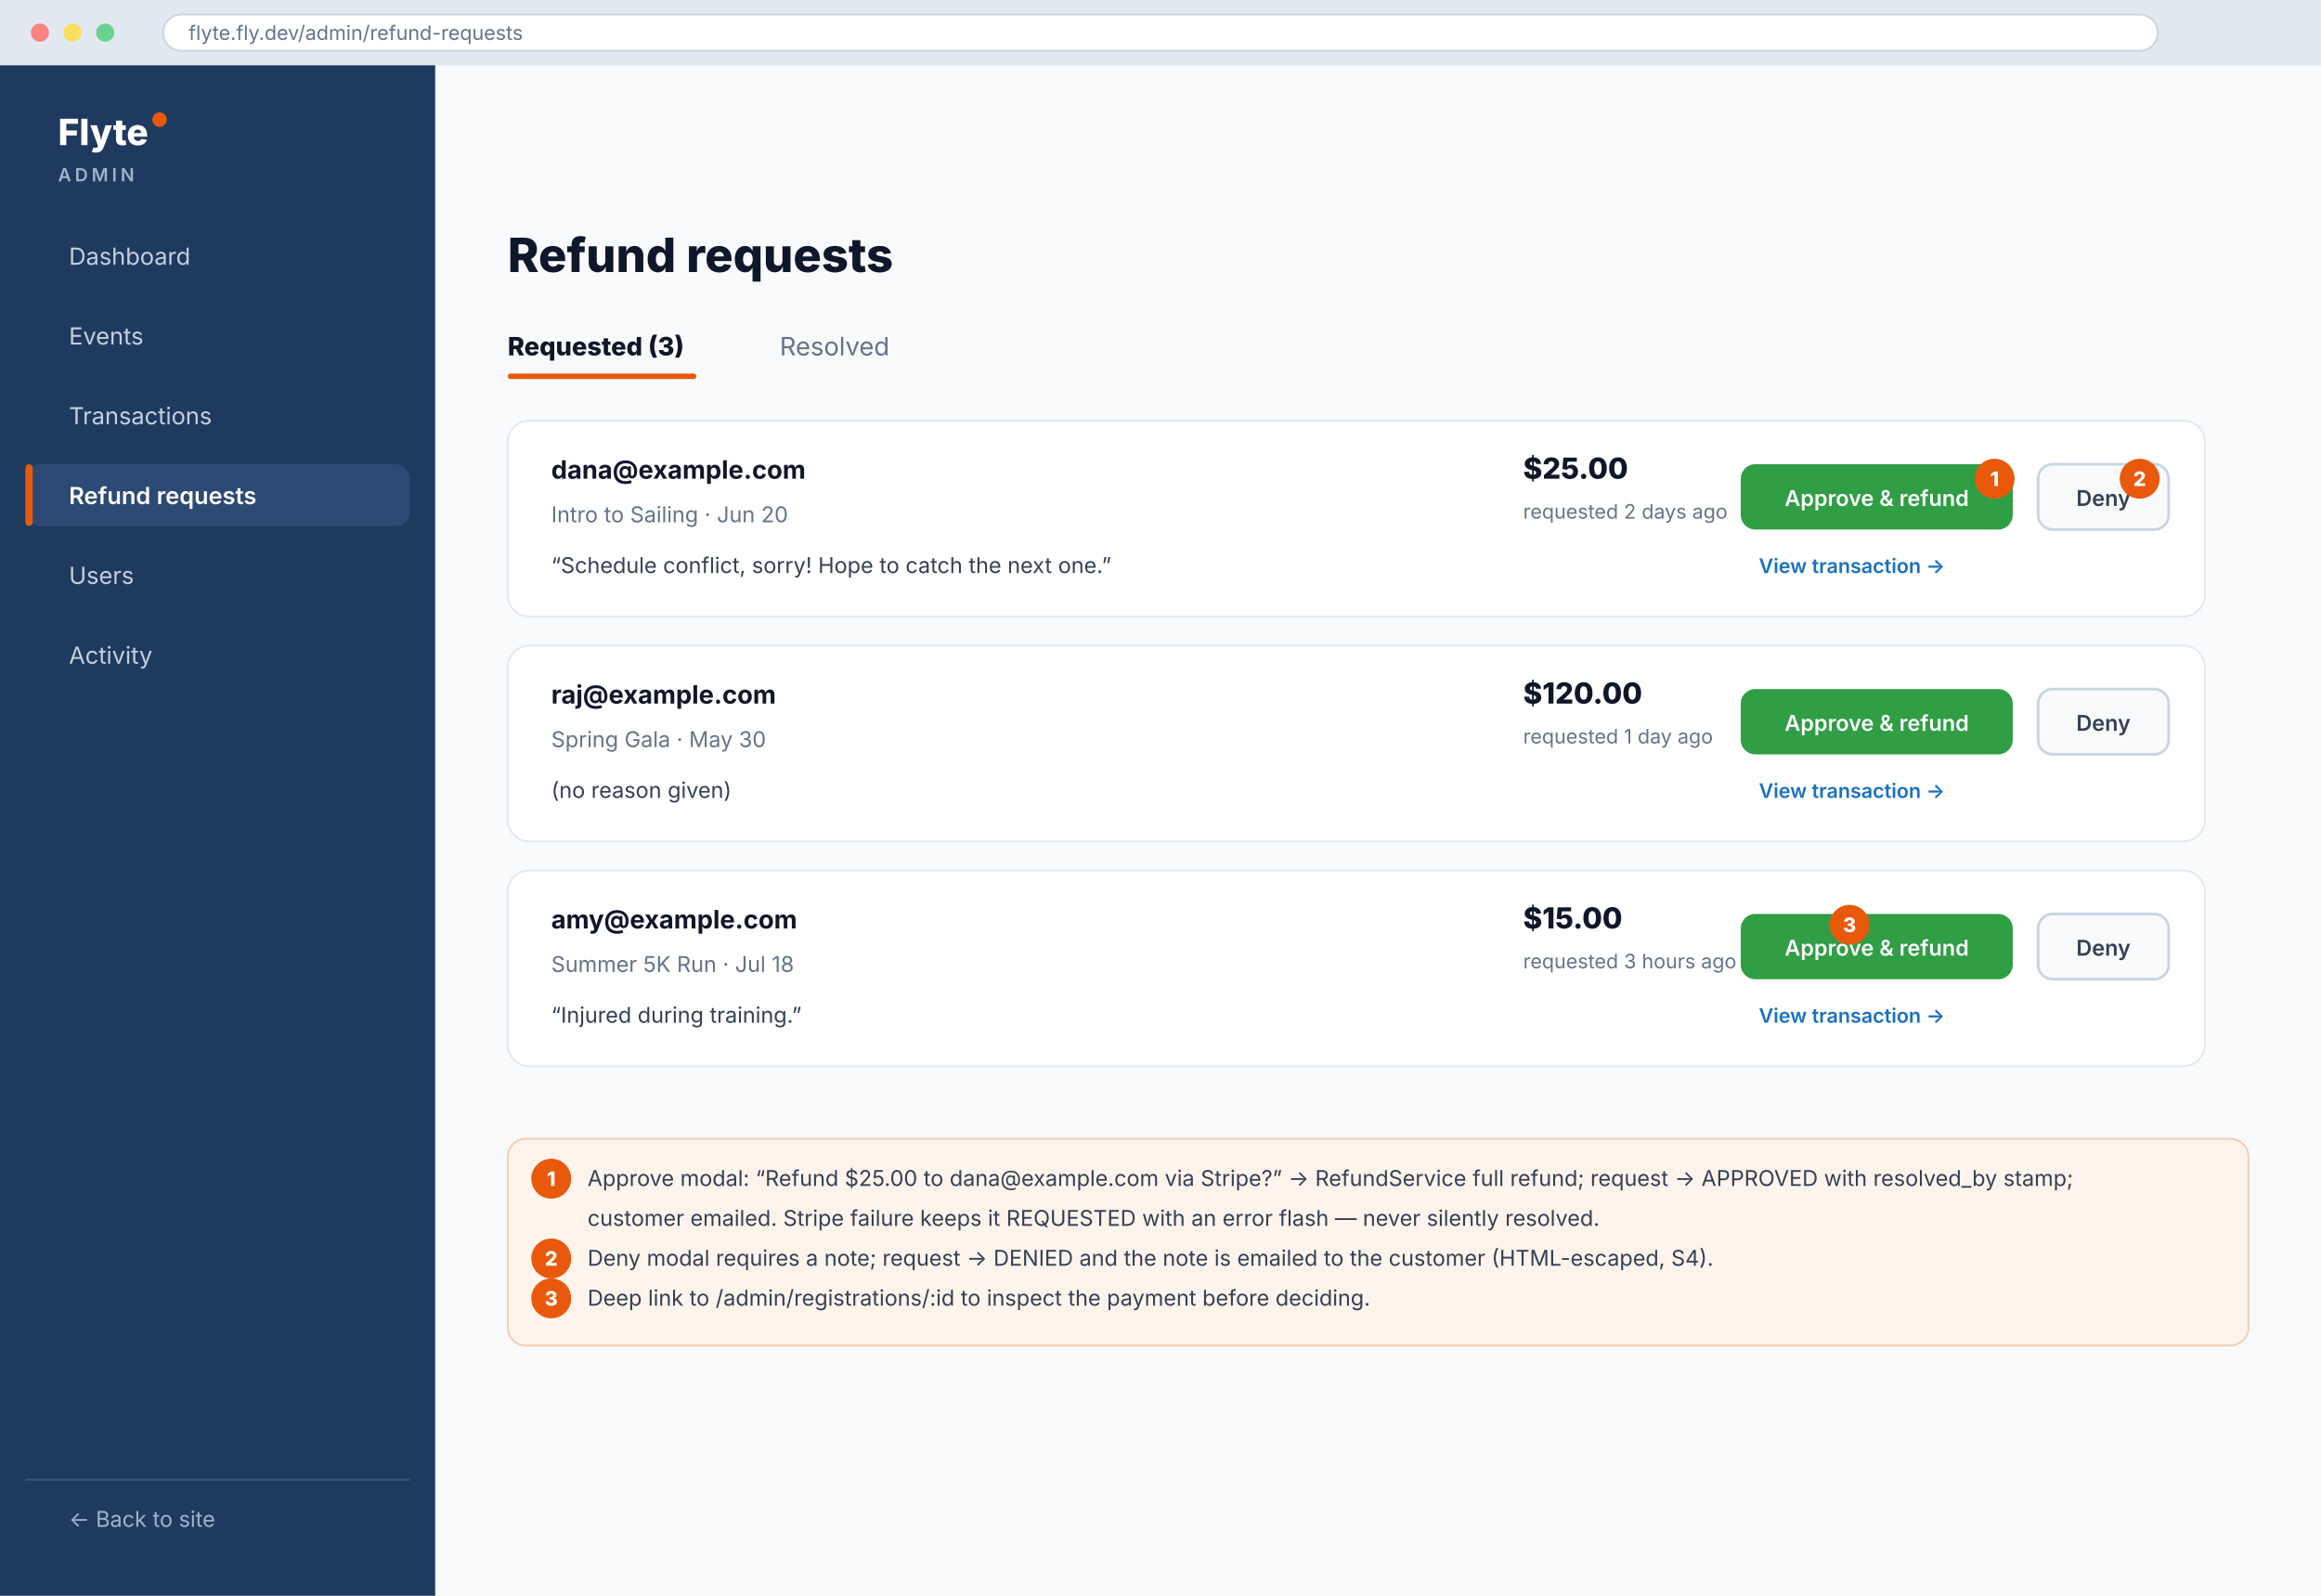
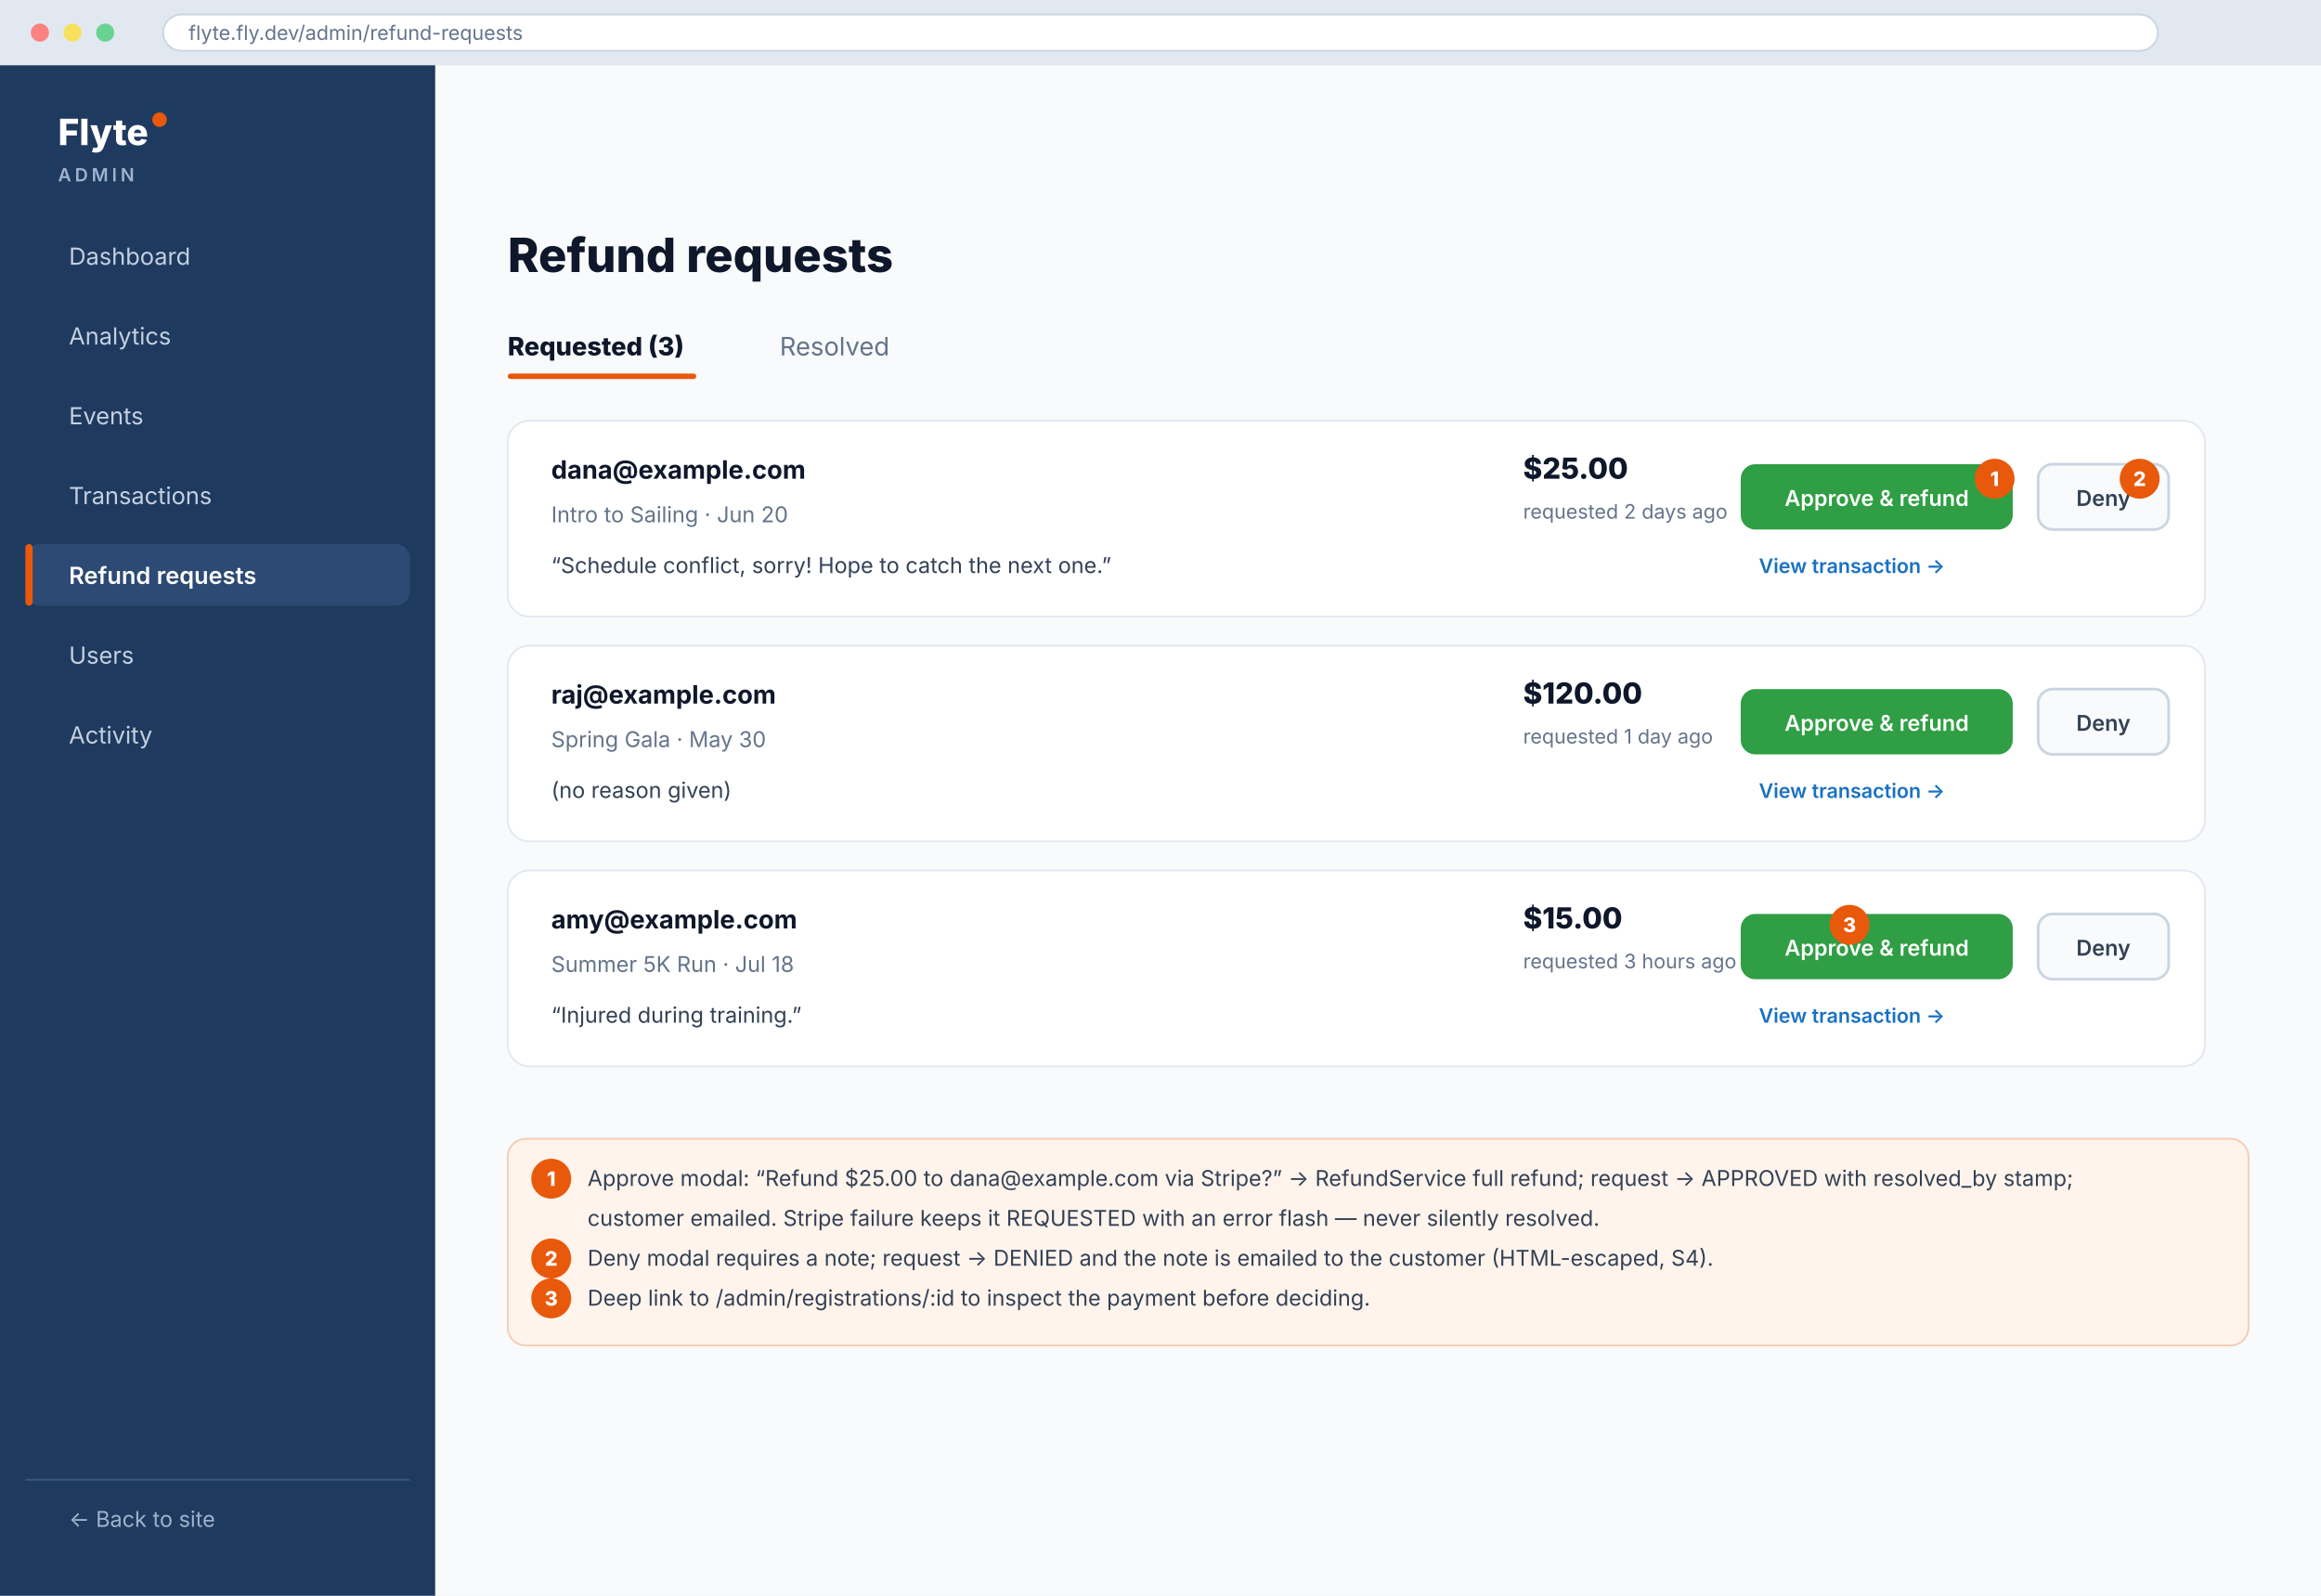
<svg xmlns="http://www.w3.org/2000/svg" width="1280" height="880" viewBox="0 0 1280 880">
  <defs>
    <linearGradient id="ng" x1="0" y1="0" x2="1" y2="1">
      <stop offset="0" stop-color="#1F3A5F" />
      <stop offset="1" stop-color="#2C5282" />
    </linearGradient>
  </defs>
  <rect x="0" y="0" width="1280" height="880" fill="#F8FAFC" />
  <rect x="0" y="0" width="1280" height="36" fill="#E2E8F0" />
  <circle cx="22" cy="18" r="5" fill="#FC8181" />
  <circle cx="40" cy="18" r="5" fill="#F6E05E" />
  <circle cx="58" cy="18" r="5" fill="#68D391" />
  <rect x="90" y="8" width="1100" height="20" fill="#FFFFFF" rx="10" stroke="#CBD5E1" stroke-width="1" />
  <text x="104" y="22" font-family="Inter, -apple-system, Segoe UI, sans-serif" font-size="11" font-weight="400" fill="#64748B">flyte.fly.dev/admin/refund-requests</text>
  <rect x="0" y="36" width="240" height="844" fill="#1F3A5F" />
  <text x="32" y="80" font-family="Inter, -apple-system, Segoe UI, sans-serif" font-size="20" font-weight="800" fill="#FFFFFF">Flyte</text>
  <circle cx="88" cy="66" r="4" fill="#E8590C" />
  <text x="32" y="100" font-family="Inter, -apple-system, Segoe UI, sans-serif" font-size="10" font-weight="600" fill="#9FB3CC" letter-spacing="2px">ADMIN</text>
  <text x="38" y="146" font-family="Inter, -apple-system, Segoe UI, sans-serif" font-size="13" font-weight="400" fill="#C3D0E0">Dashboard</text>
-   <text x="38" y="190" font-family="Inter, -apple-system, Segoe UI, sans-serif" font-size="13" font-weight="400" fill="#C3D0E0">Events</text>
-   <text x="38" y="234" font-family="Inter, -apple-system, Segoe UI, sans-serif" font-size="13" font-weight="400" fill="#C3D0E0">Transactions</text>
-   <rect x="14" y="256" width="212" height="34" fill="#2C4A73" rx="8" />
-   <rect x="14" y="256" width="4" height="34" fill="#E8590C" rx="2" />
-   <text x="38" y="278" font-family="Inter, -apple-system, Segoe UI, sans-serif" font-size="13" font-weight="600" fill="#FFFFFF">Refund requests</text>
-   <text x="38" y="322" font-family="Inter, -apple-system, Segoe UI, sans-serif" font-size="13" font-weight="400" fill="#C3D0E0">Users</text>
-   <text x="38" y="366" font-family="Inter, -apple-system, Segoe UI, sans-serif" font-size="13" font-weight="400" fill="#C3D0E0">Activity</text>
+   <text x="38" y="190" font-family="Inter, -apple-system, Segoe UI, sans-serif" font-size="13" font-weight="400" fill="#C3D0E0">Analytics</text>
+   <text x="38" y="234" font-family="Inter, -apple-system, Segoe UI, sans-serif" font-size="13" font-weight="400" fill="#C3D0E0">Events</text>
+   <text x="38" y="278" font-family="Inter, -apple-system, Segoe UI, sans-serif" font-size="13" font-weight="400" fill="#C3D0E0">Transactions</text>
+   <rect x="14" y="300" width="212" height="34" fill="#2C4A73" rx="8" />
+   <rect x="14" y="300" width="4" height="34" fill="#E8590C" rx="2" />
+   <text x="38" y="322" font-family="Inter, -apple-system, Segoe UI, sans-serif" font-size="13" font-weight="600" fill="#FFFFFF">Refund requests</text>
+   <text x="38" y="366" font-family="Inter, -apple-system, Segoe UI, sans-serif" font-size="13" font-weight="400" fill="#C3D0E0">Users</text>
+   <text x="38" y="410" font-family="Inter, -apple-system, Segoe UI, sans-serif" font-size="13" font-weight="400" fill="#C3D0E0">Activity</text>
  <line x1="14" y1="816" x2="226" y2="816" stroke="#3A567C" stroke-width="1" />
  <text x="38" y="842" font-family="Inter, -apple-system, Segoe UI, sans-serif" font-size="12" font-weight="400" fill="#9FB3CC">← Back to site</text>
  <text x="280" y="150" font-family="Inter, -apple-system, Segoe UI, sans-serif" font-size="26" font-weight="800" fill="#0F172A">Refund requests</text>
  <text x="280" y="196" font-family="Inter, -apple-system, Segoe UI, sans-serif" font-size="14" font-weight="800" fill="#0F172A">Requested (3)</text>
  <rect x="280" y="206" width="104" height="3" fill="#E8590C" rx="1.5" />
  <text x="430" y="196" font-family="Inter, -apple-system, Segoe UI, sans-serif" font-size="14" font-weight="400" fill="#64748B">Resolved</text>
  <rect x="280" y="232" width="936" height="108" fill="#FFFFFF" rx="12" stroke="#E2E8F0" stroke-width="1" />
  <text x="304" y="264" font-family="Inter, -apple-system, Segoe UI, sans-serif" font-size="14" font-weight="700" fill="#0F172A">dana@example.com</text>
  <text x="304" y="288" font-family="Inter, -apple-system, Segoe UI, sans-serif" font-size="12" font-weight="400" fill="#64748B">Intro to Sailing · Jun 20</text>
  <text x="304" y="316" font-family="Inter, -apple-system, Segoe UI, sans-serif" font-size="12" font-weight="400" fill="#334155">“Schedule conflict, sorry! Hope to catch the next one.”</text>
  <text x="840" y="264" font-family="Inter, -apple-system, Segoe UI, sans-serif" font-size="16" font-weight="800" fill="#0F172A">$25.00</text>
  <text x="840" y="286" font-family="Inter, -apple-system, Segoe UI, sans-serif" font-size="11" font-weight="400" fill="#64748B">requested 2 days ago</text>
  <rect x="960" y="256" width="150" height="36" fill="#2F9E44" rx="8" />
  <text x="1035" y="279" font-family="Inter, -apple-system, Segoe UI, sans-serif" font-size="12" font-weight="600" fill="#FFFFFF" text-anchor="middle">Approve &amp; refund</text>
  <rect x="1124" y="256" width="72" height="36" fill="#F8FAFC" rx="8" stroke="#CBD5E1" stroke-width="1.5" />
  <text x="1160" y="279" font-family="Inter, -apple-system, Segoe UI, sans-serif" font-size="12" font-weight="600" fill="#334155" text-anchor="middle">Deny</text>
  <text x="970" y="316" font-family="Inter, -apple-system, Segoe UI, sans-serif" font-size="11" font-weight="600" fill="#1971C2">View transaction →</text>
  <rect x="280" y="356" width="936" height="108" fill="#FFFFFF" rx="12" stroke="#E2E8F0" stroke-width="1" />
  <text x="304" y="388" font-family="Inter, -apple-system, Segoe UI, sans-serif" font-size="14" font-weight="700" fill="#0F172A">raj@example.com</text>
  <text x="304" y="412" font-family="Inter, -apple-system, Segoe UI, sans-serif" font-size="12" font-weight="400" fill="#64748B">Spring Gala · May 30</text>
  <text x="304" y="440" font-family="Inter, -apple-system, Segoe UI, sans-serif" font-size="12" font-weight="400" fill="#334155">(no reason given)</text>
  <text x="840" y="388" font-family="Inter, -apple-system, Segoe UI, sans-serif" font-size="16" font-weight="800" fill="#0F172A">$120.00</text>
  <text x="840" y="410" font-family="Inter, -apple-system, Segoe UI, sans-serif" font-size="11" font-weight="400" fill="#64748B">requested 1 day ago</text>
  <rect x="960" y="380" width="150" height="36" fill="#2F9E44" rx="8" />
  <text x="1035" y="403" font-family="Inter, -apple-system, Segoe UI, sans-serif" font-size="12" font-weight="600" fill="#FFFFFF" text-anchor="middle">Approve &amp; refund</text>
  <rect x="1124" y="380" width="72" height="36" fill="#F8FAFC" rx="8" stroke="#CBD5E1" stroke-width="1.5" />
  <text x="1160" y="403" font-family="Inter, -apple-system, Segoe UI, sans-serif" font-size="12" font-weight="600" fill="#334155" text-anchor="middle">Deny</text>
  <text x="970" y="440" font-family="Inter, -apple-system, Segoe UI, sans-serif" font-size="11" font-weight="600" fill="#1971C2">View transaction →</text>
  <rect x="280" y="480" width="936" height="108" fill="#FFFFFF" rx="12" stroke="#E2E8F0" stroke-width="1" />
  <text x="304" y="512" font-family="Inter, -apple-system, Segoe UI, sans-serif" font-size="14" font-weight="700" fill="#0F172A">amy@example.com</text>
  <text x="304" y="536" font-family="Inter, -apple-system, Segoe UI, sans-serif" font-size="12" font-weight="400" fill="#64748B">Summer 5K Run · Jul 18</text>
  <text x="304" y="564" font-family="Inter, -apple-system, Segoe UI, sans-serif" font-size="12" font-weight="400" fill="#334155">“Injured during training.”</text>
  <text x="840" y="512" font-family="Inter, -apple-system, Segoe UI, sans-serif" font-size="16" font-weight="800" fill="#0F172A">$15.00</text>
  <text x="840" y="534" font-family="Inter, -apple-system, Segoe UI, sans-serif" font-size="11" font-weight="400" fill="#64748B">requested 3 hours ago</text>
  <rect x="960" y="504" width="150" height="36" fill="#2F9E44" rx="8" />
  <text x="1035" y="527" font-family="Inter, -apple-system, Segoe UI, sans-serif" font-size="12" font-weight="600" fill="#FFFFFF" text-anchor="middle">Approve &amp; refund</text>
  <rect x="1124" y="504" width="72" height="36" fill="#F8FAFC" rx="8" stroke="#CBD5E1" stroke-width="1.5" />
  <text x="1160" y="527" font-family="Inter, -apple-system, Segoe UI, sans-serif" font-size="12" font-weight="600" fill="#334155" text-anchor="middle">Deny</text>
  <text x="970" y="564" font-family="Inter, -apple-system, Segoe UI, sans-serif" font-size="11" font-weight="600" fill="#1971C2">View transaction →</text>
  <circle cx="1100" cy="264" r="11" fill="#E8590C" />
  <text x="1100" y="268" font-family="Inter, -apple-system, Segoe UI, sans-serif" font-size="11" font-weight="800" fill="#FFFFFF" text-anchor="middle">1</text>
  <circle cx="1180" cy="264" r="11" fill="#E8590C" />
  <text x="1180" y="268" font-family="Inter, -apple-system, Segoe UI, sans-serif" font-size="11" font-weight="800" fill="#FFFFFF" text-anchor="middle">2</text>
  <circle cx="1020" cy="510" r="11" fill="#E8590C" />
  <text x="1020" y="514" font-family="Inter, -apple-system, Segoe UI, sans-serif" font-size="11" font-weight="800" fill="#FFFFFF" text-anchor="middle">3</text>
  <rect x="280" y="628" width="960" height="114" fill="#FFF4EC" rx="10" stroke="#F3CDB3" stroke-width="1" />
  <circle cx="304" cy="650" r="11" fill="#E8590C" />
  <text x="304" y="654" font-family="Inter, -apple-system, Segoe UI, sans-serif" font-size="11" font-weight="800" fill="#FFFFFF" text-anchor="middle">1</text>
  <text x="324" y="654" font-family="Inter, -apple-system, Segoe UI, sans-serif" font-size="12" font-weight="400" fill="#334155">Approve modal: “Refund $25.00 to dana@example.com via Stripe?” → RefundService full refund; request → APPROVED with resolved_by stamp;</text>
  <text x="324" y="676" font-family="Inter, -apple-system, Segoe UI, sans-serif" font-size="12" font-weight="400" fill="#334155">customer emailed. Stripe failure keeps it REQUESTED with an error flash — never silently resolved.</text>
  <circle cx="304" cy="694" r="11" fill="#E8590C" />
  <text x="304" y="698" font-family="Inter, -apple-system, Segoe UI, sans-serif" font-size="11" font-weight="800" fill="#FFFFFF" text-anchor="middle">2</text>
  <text x="324" y="698" font-family="Inter, -apple-system, Segoe UI, sans-serif" font-size="12" font-weight="400" fill="#334155">Deny modal requires a note; request → DENIED and the note is emailed to the customer (HTML-escaped, S4).</text>
  <circle cx="304" cy="716" r="11" fill="#E8590C" />
  <text x="304" y="720" font-family="Inter, -apple-system, Segoe UI, sans-serif" font-size="11" font-weight="800" fill="#FFFFFF" text-anchor="middle">3</text>
  <text x="324" y="720" font-family="Inter, -apple-system, Segoe UI, sans-serif" font-size="12" font-weight="400" fill="#334155">Deep link to /admin/registrations/:id to inspect the payment before deciding.</text>
</svg>
